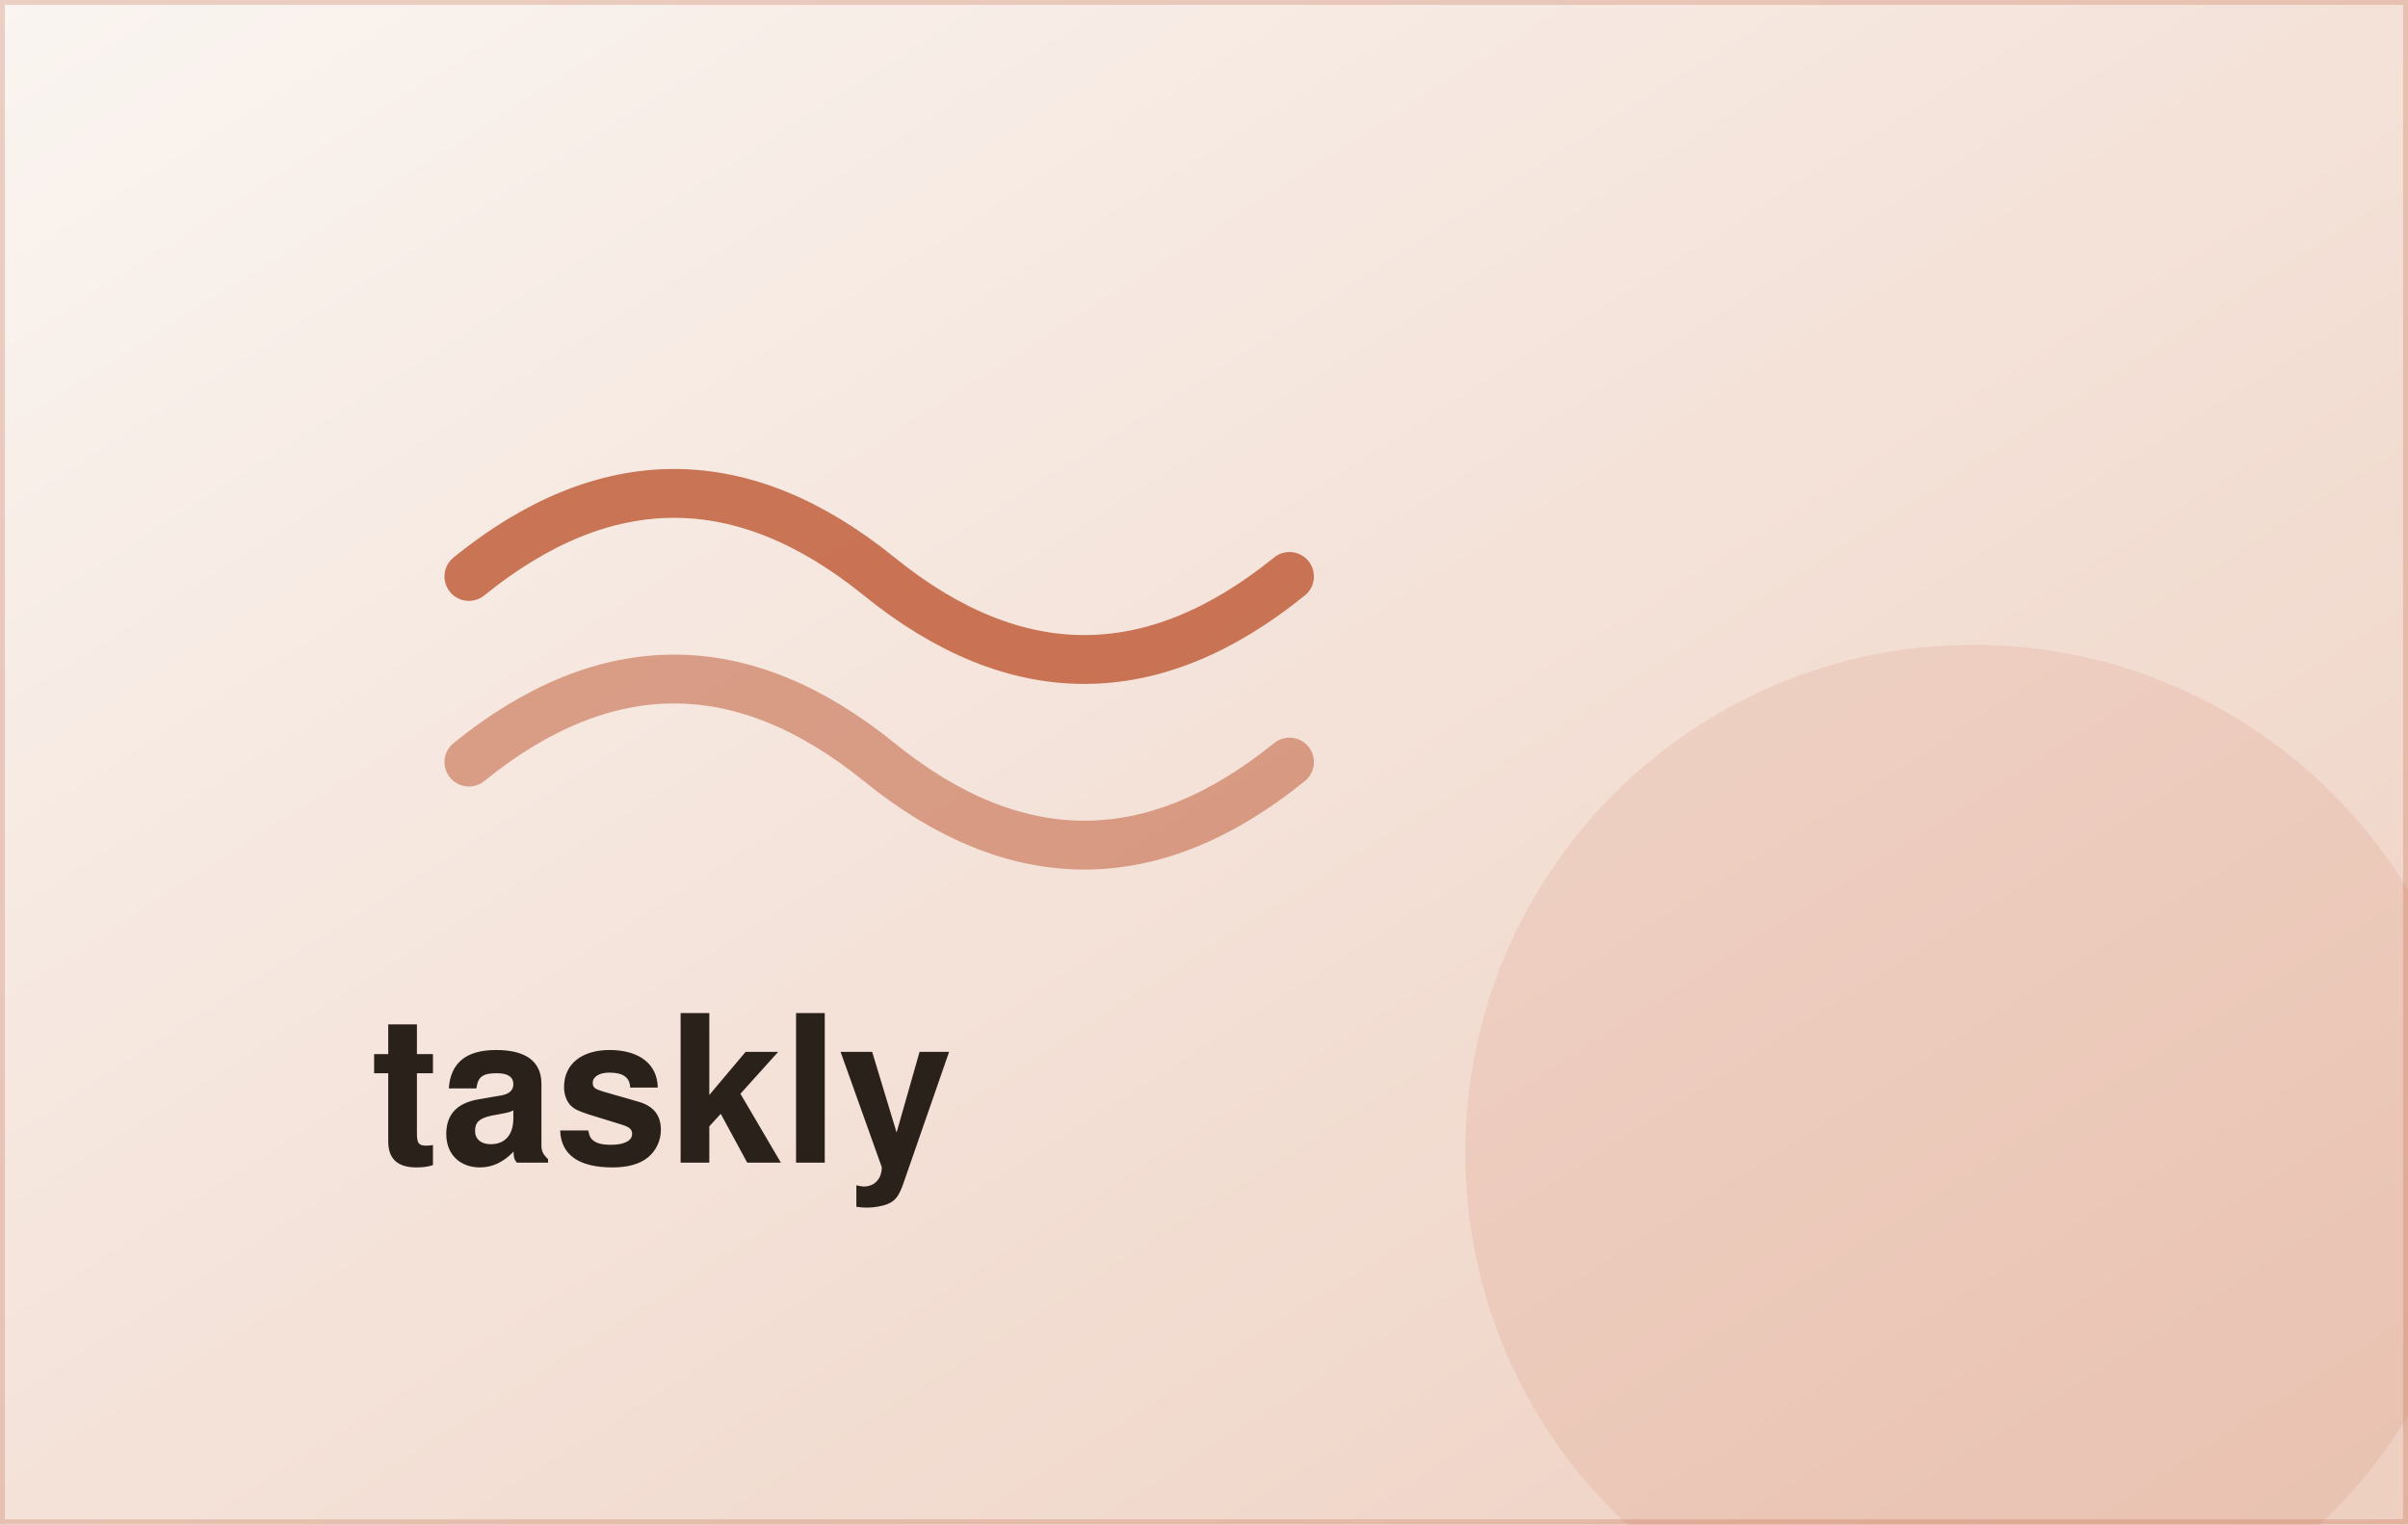
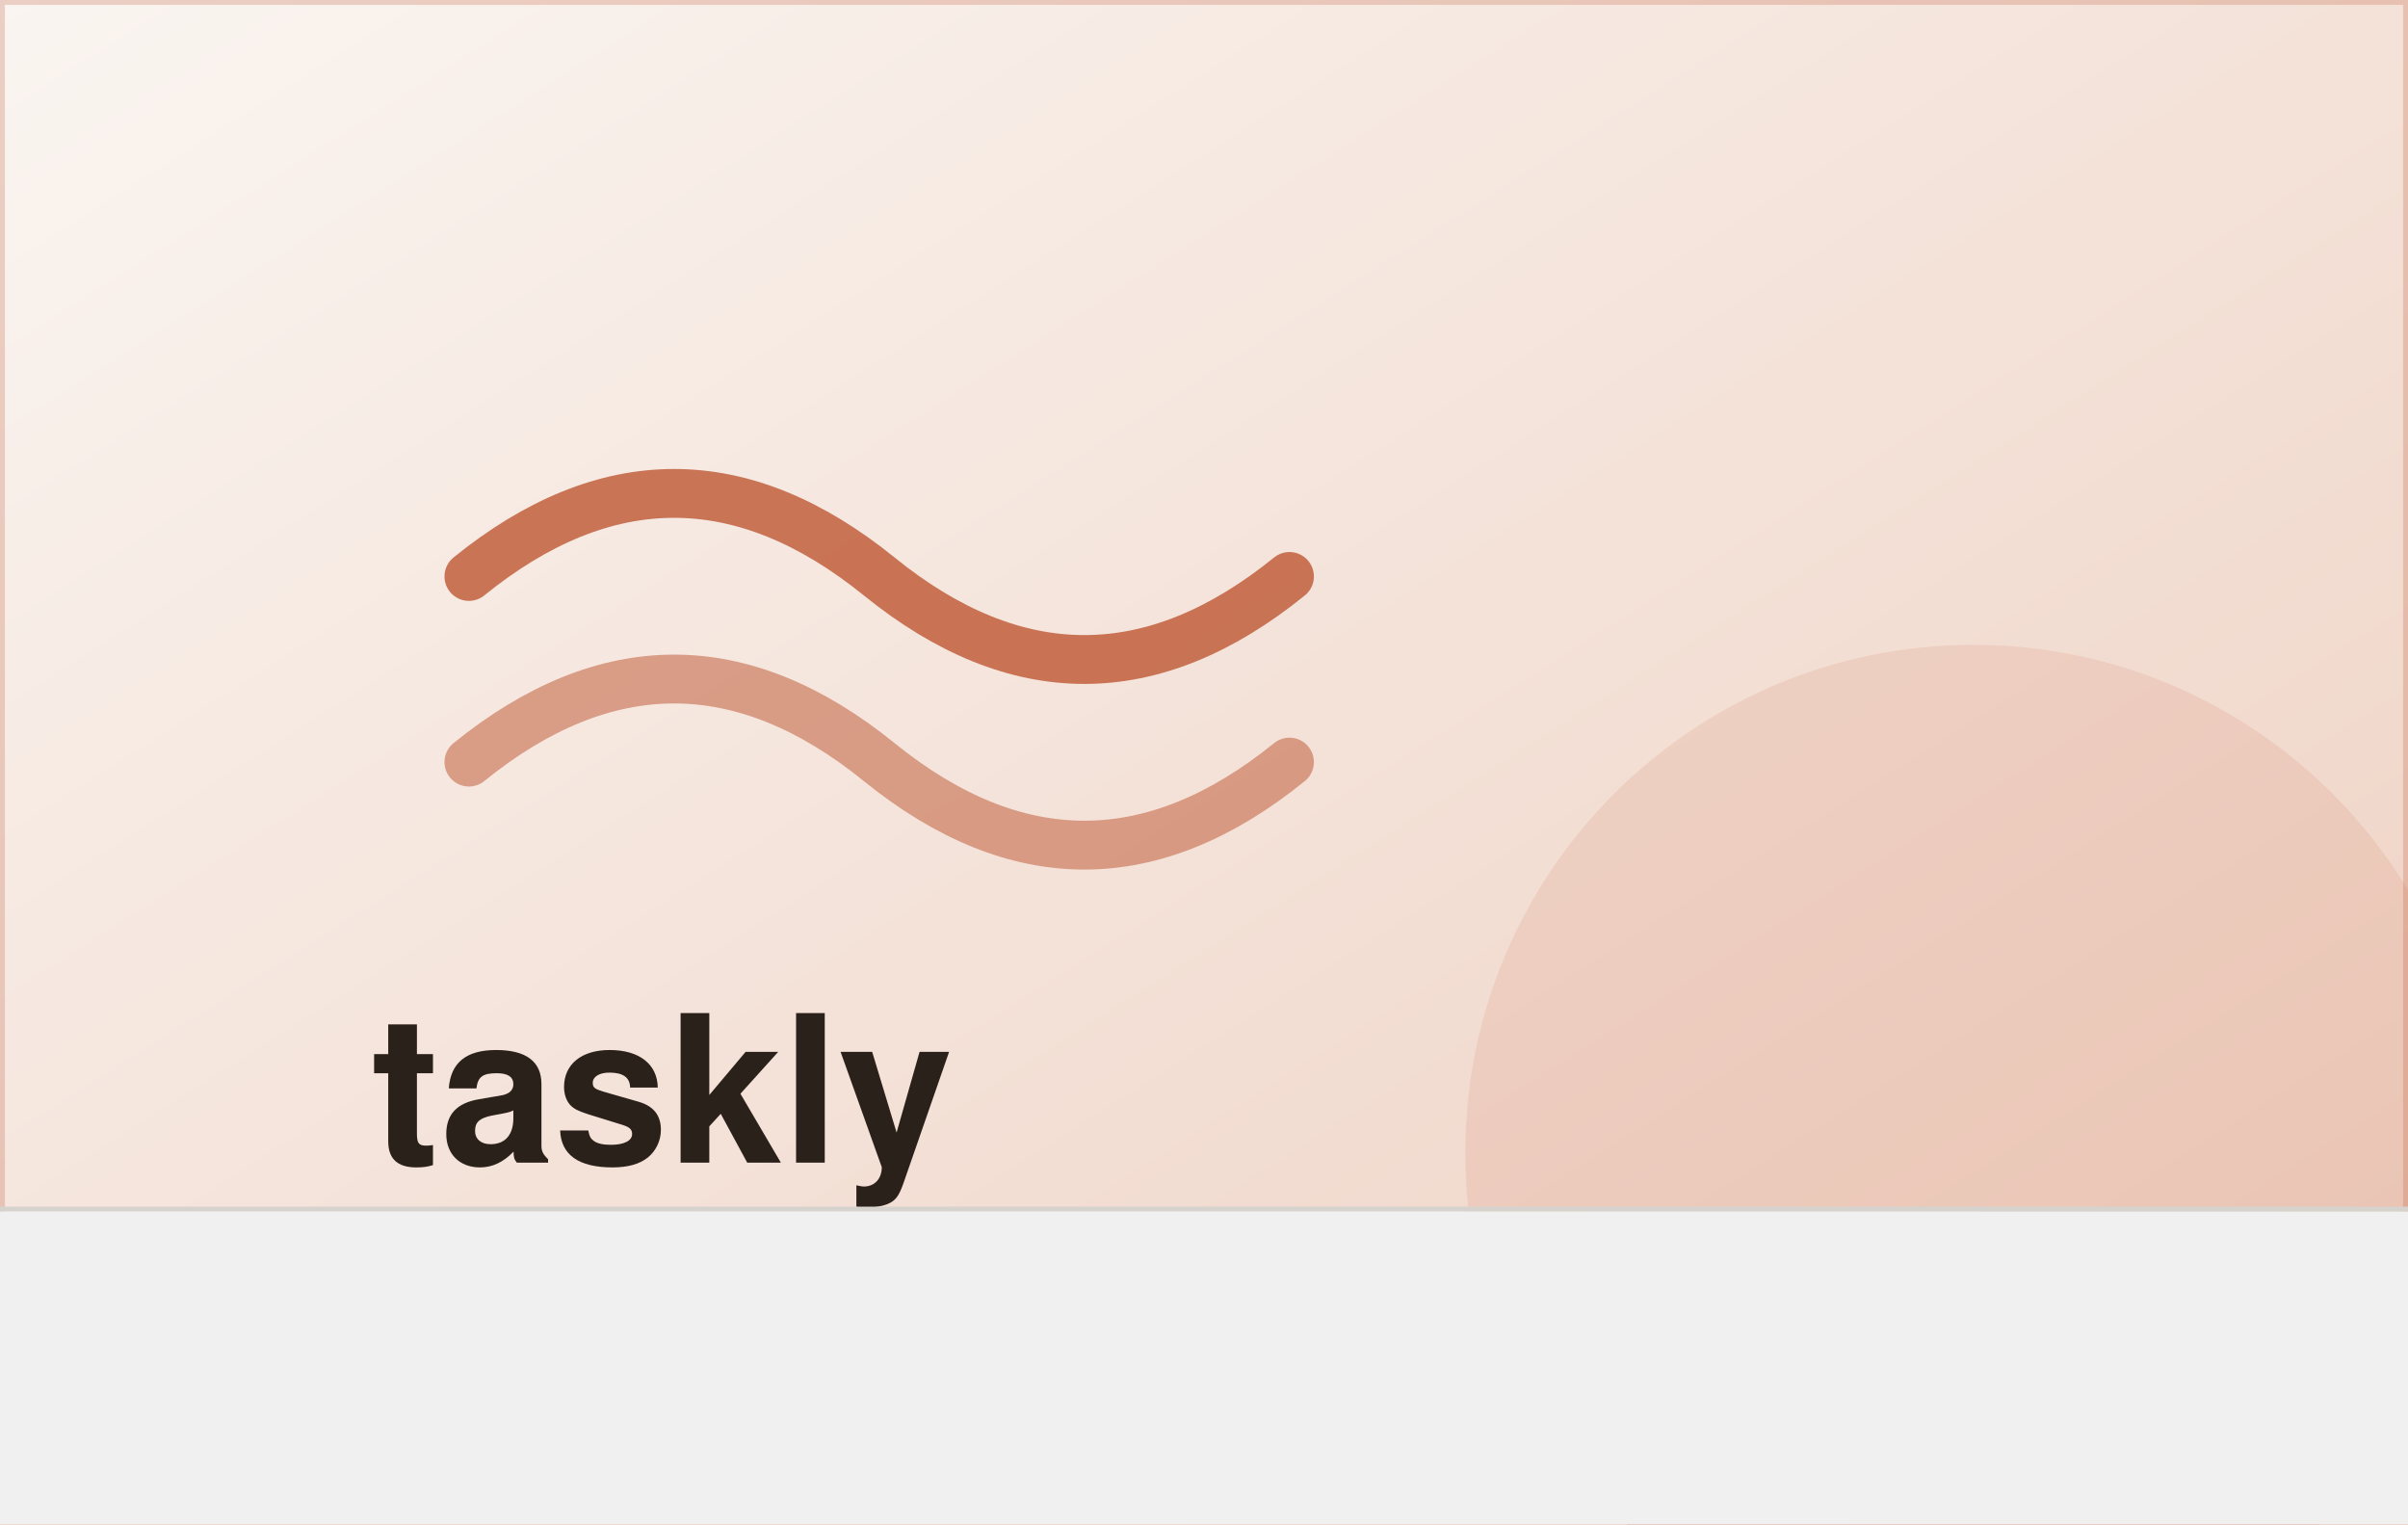
<svg xmlns="http://www.w3.org/2000/svg" width="493" height="312" viewBox="0 0 493 312">
  <defs>
    <linearGradient id="g" x1="0" y1="0" x2="1" y2="1">
      <stop offset="0" stop-color="#faf5f1" />
      <stop offset="1" stop-color="#eecfc0" />
    </linearGradient>
  </defs>
  <rect width="493" height="312" fill="url(#g)" />
  <rect x="0" y="0" width="493" height="312" fill="none" stroke="#c15f3c" stroke-opacity="0.25" stroke-width="2" />
  <circle cx="404" cy="236" r="104" fill="#c15f3c" fill-opacity="0.12" />
  <path d="M 96 118 q 42 -34 84 0 q 42 34 84 0" fill="none" stroke="#c15f3c" stroke-width="10" stroke-linecap="round" stroke-opacity="0.85" />
  <path d="M 96 156 q 42 -34 84 0 q 42 34 84 0" fill="none" stroke="#c15f3c" stroke-width="10" stroke-linecap="round" stroke-opacity="0.55" />
  <text x="76" y="238" font-family="Helvetica Neue, Helvetica, Arial, sans-serif" font-size="42" font-weight="600" fill="#2b211b">taskly</text>
+   <rect x="0" y="247" width="493" height="1" fill="#D6D2CE" />
+   <rect x="0" y="248" width="493" height="64" fill="#F0F0F0" />
</svg>
